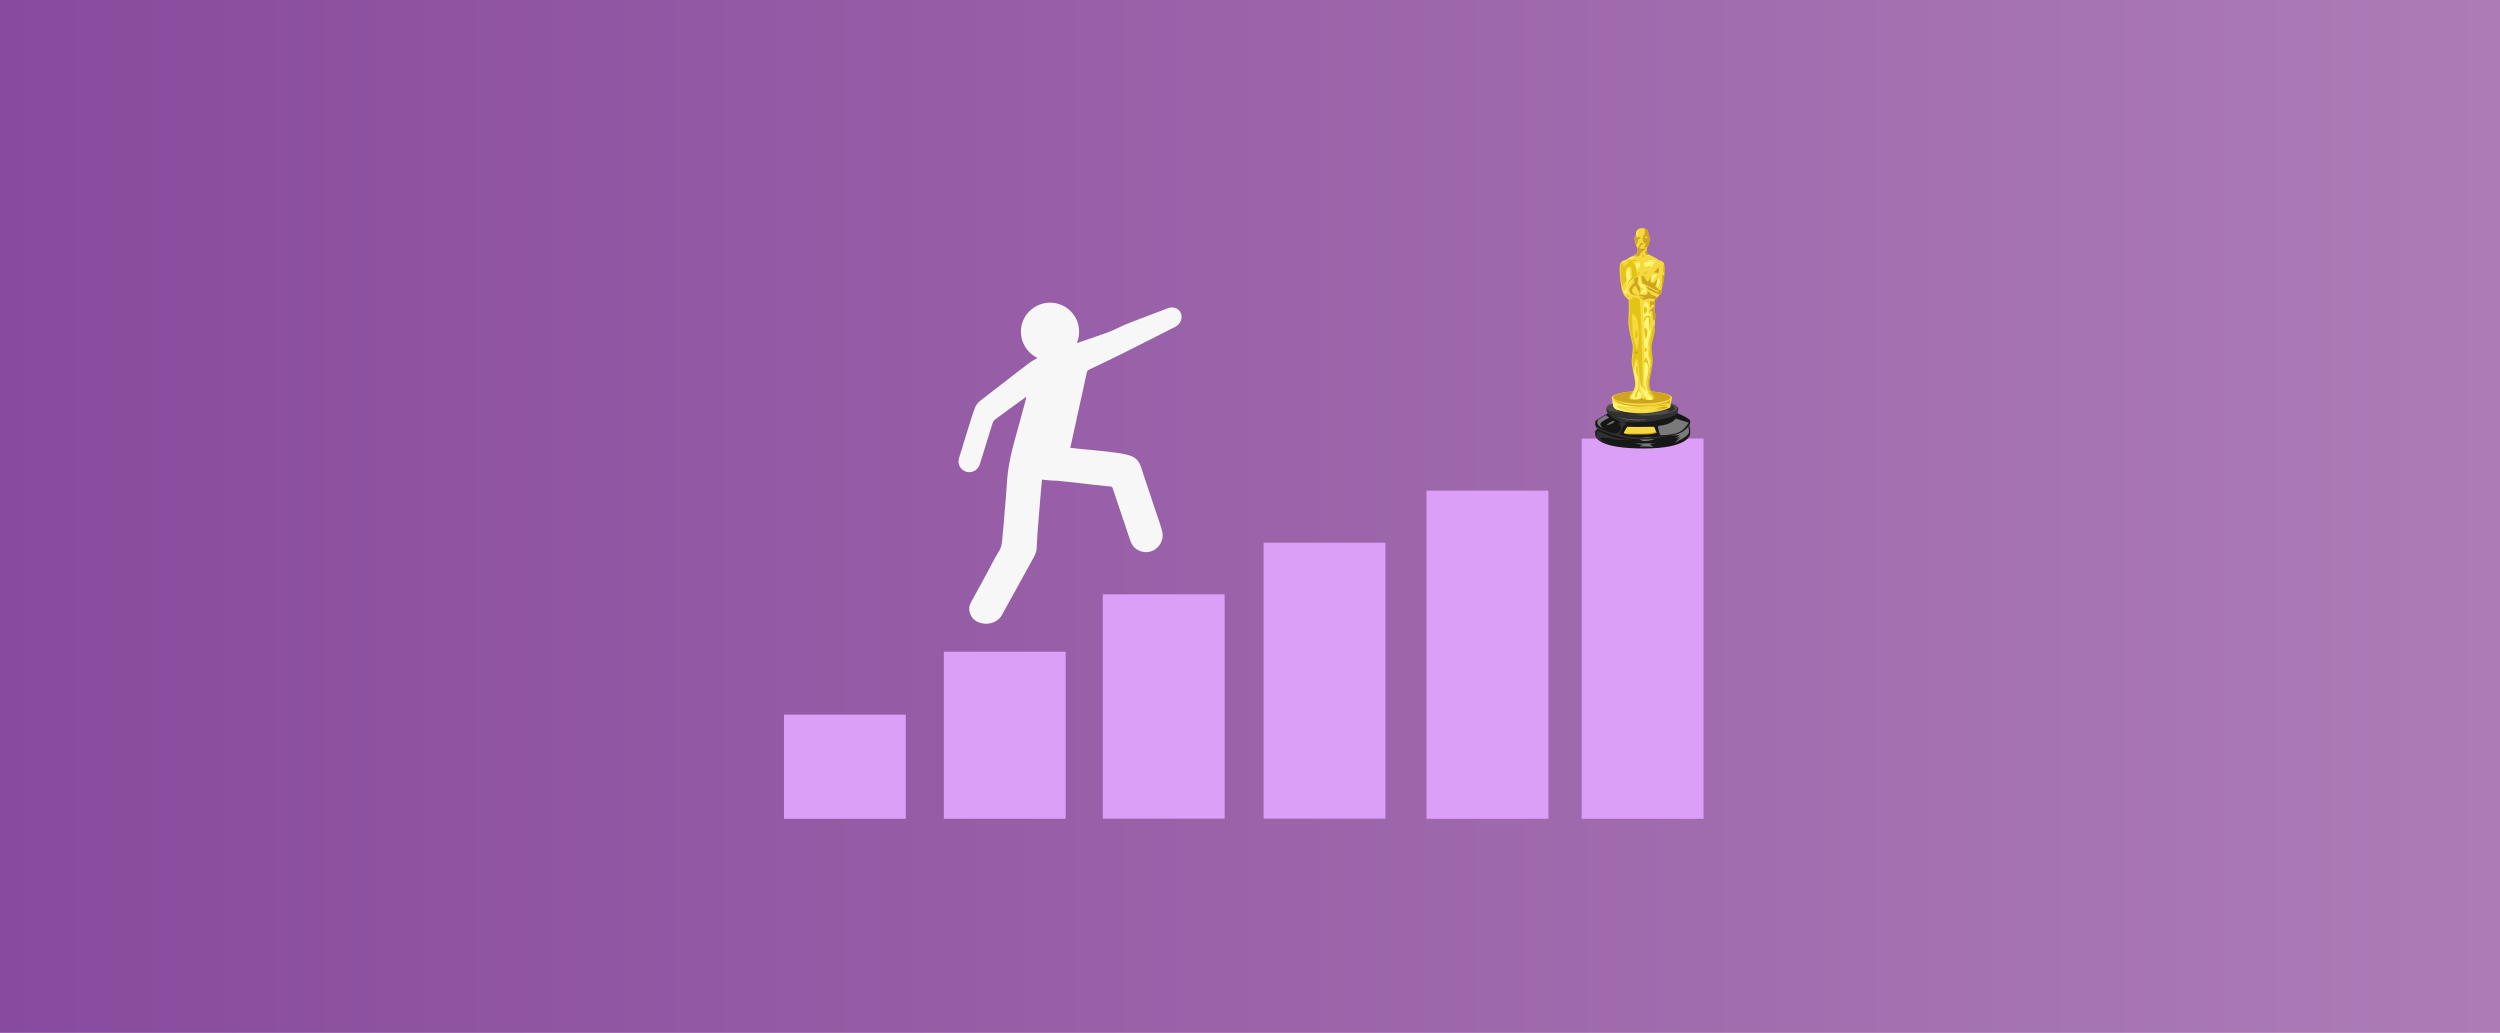
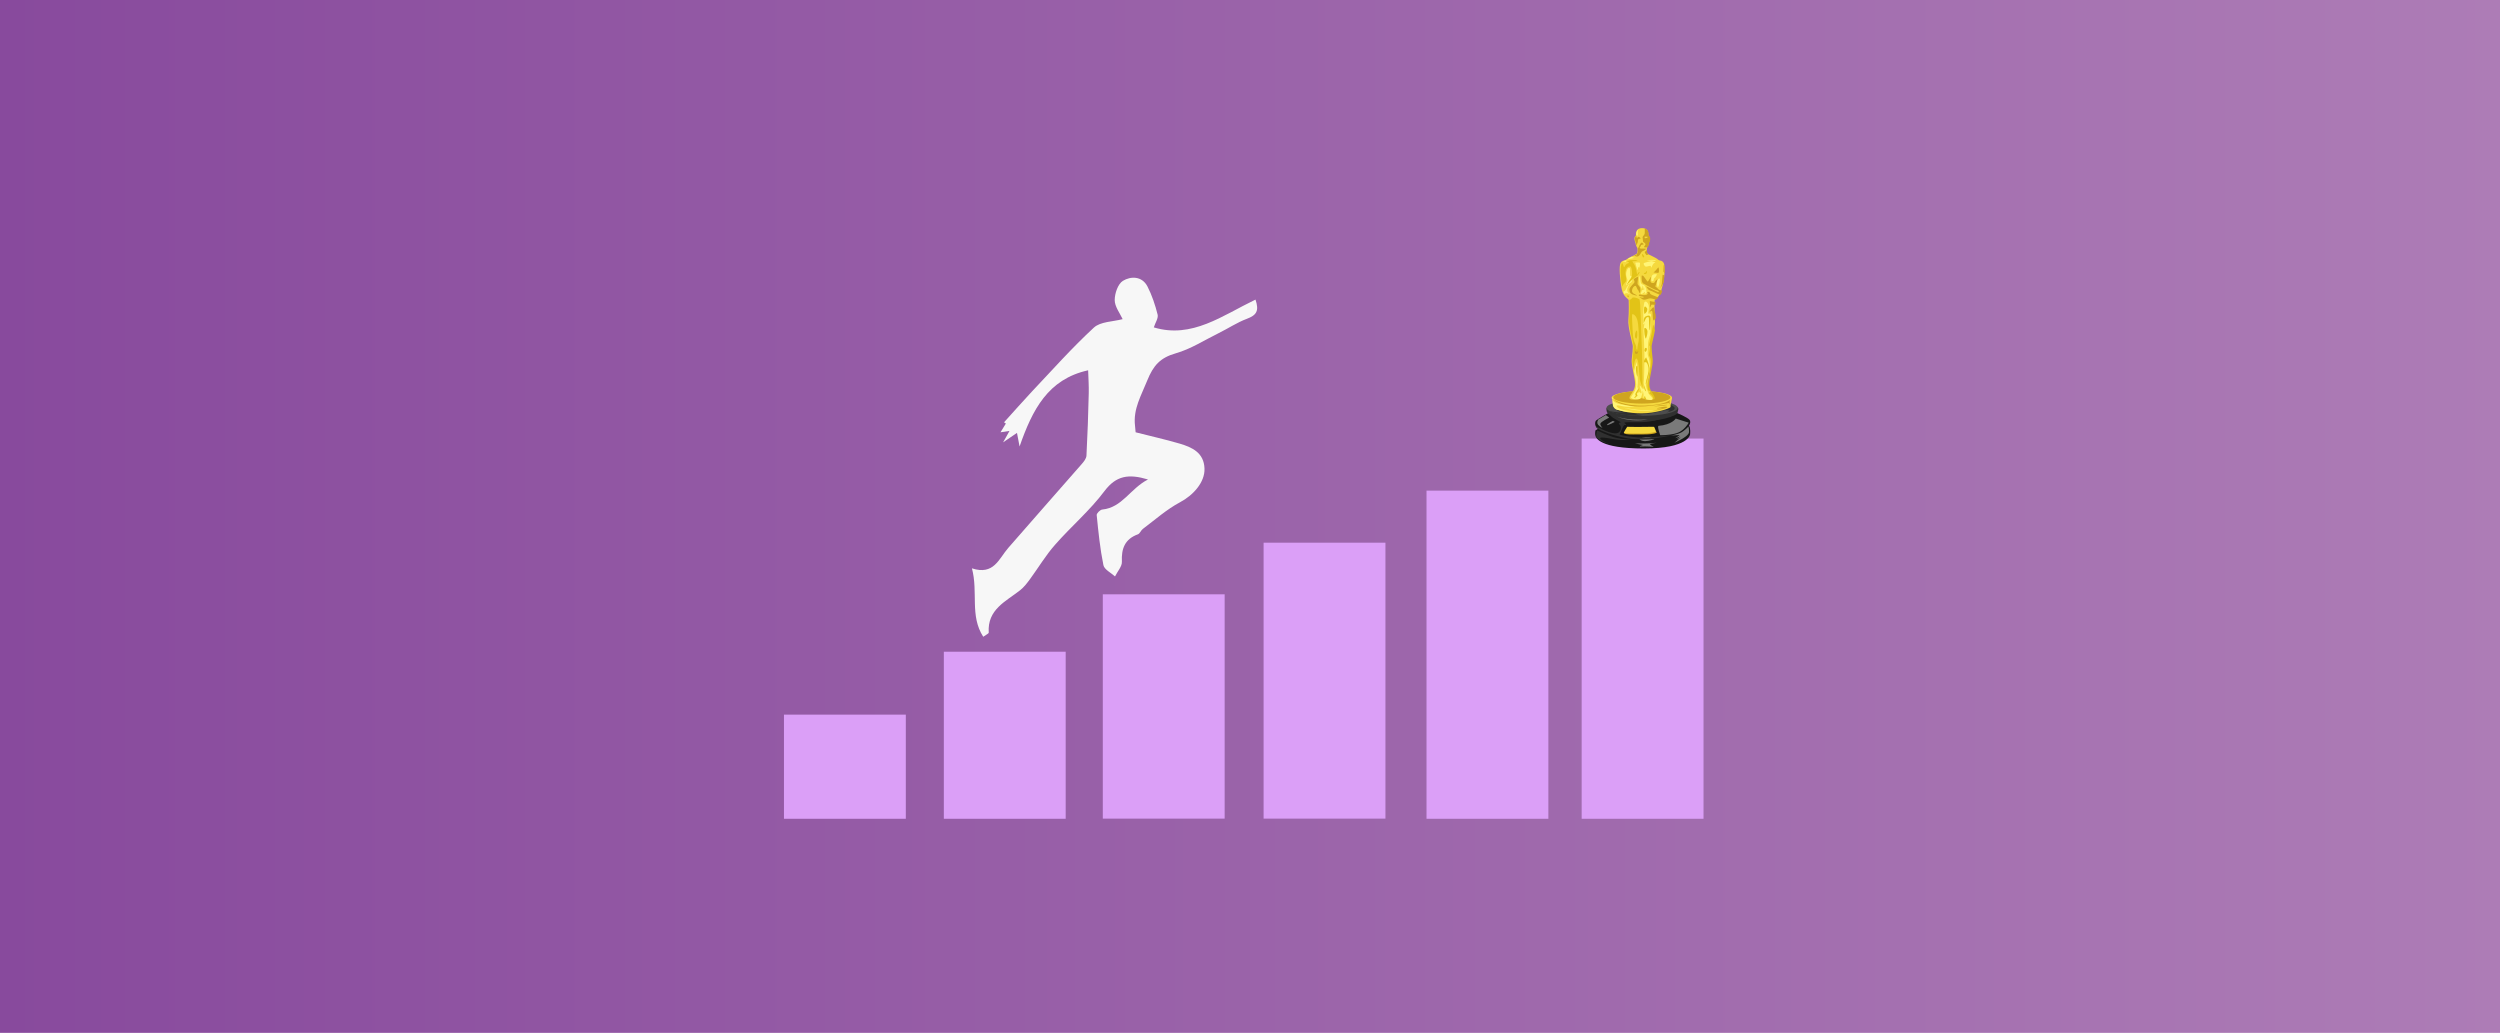
<svg xmlns="http://www.w3.org/2000/svg" version="1.1" id="Layer_1" x="0px" y="0px" viewBox="0 0 1637.2 676.4" style="enable-background:new 0 0 1637.2 676.4;" xml:space="preserve">
  <style type="text/css">
	.st0{fill:url(#SVGID_1_);}
	.st1{display:none;}
	.st2{display:inline;fill:#231F20;}
	.st3{display:inline;fill:#3182C4;}
	.st4{display:inline;fill:#242021;}
	.st5{display:inline;fill:#52A9D4;}
	.st6{display:inline;fill:#F7D2B5;}
	.st7{display:inline;fill:#9E191C;}
	.st8{display:inline;fill:#F4A934;}
	.st9{display:inline;fill:#F0F0F2;}
	.st10{display:inline;fill:#30333C;}
	.st11{display:inline;fill:none;stroke:#EBBF9C;stroke-linecap:round;stroke-linejoin:round;stroke-miterlimit:10;}
	.st12{fill:#DB9FF7;}
	.st13{fill:#171717;}
	.st14{fill:#303030;}
	.st15{fill:#4D4D4D;}
	.st16{fill:#F5D93E;}
	.st17{fill:#CFA51F;}
	.st18{fill:#FFF577;}
	.st19{fill:#7A7A7A;}
	.st20{fill:#E2C317;}
- 	.st21{fill:#F7F7F7;}
+ 	.st21{display:inline;fill:#F7F7F7;}
+ 	.st22{fill:#F7F7F7;}
</style>
  <g id="Layer_3">
    <g>
-       <linearGradient id="SVGID_1_" gradientUnits="userSpaceOnUse" x1="0" y1="-62.2" x2="1637.4" y2="-62.2" gradientTransform="matrix(1 0 0 -1 0 276)">
+       <linearGradient id="SVGID_1_" gradientUnits="userSpaceOnUse" x1="0" y1="1142.2" x2="1637.4" y2="1142.2" gradientTransform="matrix(1 0 0 1 0 -804)">
        <stop offset="0" style="stop-color:#884A9D" />
        <stop offset="1" style="stop-color:#AD7CB6" />
      </linearGradient>
      <rect class="st0" width="1637.4" height="676.4" />
    </g>
  </g>
  <g id="Layer_4">
    <g id="Layer_5" class="st1">
      <path id="Pants" class="st2" d="M683.7,337c0,0,17.7,29.1-17.4,30.4v2.7c0,0,2.2-0.5,0,1.8v5.1c0,0,0.4,3.8,2.3-4    c0,0,1.4-3.6,2.7-2.7c0,0,22.3-3,19.7-20.3l19.9-4.5c0,0,19.8-2.1,22.9,17.1l2.6-0.5c0,0-0.5-1.6,0.7-1c1.3,0.6,5.5-0.3,5.5-0.3    s3.9-0.8-2.2-1.3c0,0-4.7,0.5-5.2-3.6c-0.5-4-9.7-13.5-23.1-13.9c0,0-2.3-5.8-2.2-9l-0.1-1.7C710.1,331.4,686.1,335.5,683.7,337z" />
      <path id="Shirt" class="st3" d="M635,320.8l4.3,0.6c0,0,1.2-24,28.9-20.8l15.7,36.3l26.1-5.4v-32.2c0,0,25.1,17.2,42.4-9l-3.6-2.2    c0,0-15.9,22.9-39,3.7c0,0-15.1,24.8-35.4,2.8c0,0-1.2,1.2-3.3,0.5C669,294.2,641.3,288.9,635,320.8z" />
      <polygon id="Tie" class="st4" points="695.2,304.4 694.1,307.6 696.3,309.6 697,329.1 702.7,333 705.5,327.4 698,309.6     698.9,306.2 696.2,304.1   " />
      <path id="Collar" class="st5" d="M682.6,300.6c0,0,10.3,8.5,22.5-3.3c0,0,1,6.7-3.7,11.4l-5.1-4.8l-1,0.3l-1.2,3.1l-0.4,3.4    C693.8,310.7,687.6,309.8,682.6,300.6z" />
      <path id="Ear" class="st6" d="M648.1,241.1v2c0,0-8.4,0.9-5.6,9.3c2.8,8.4,10.1,3.9,10.7,3.9c0.5,0,2.2-0.1,2.2-0.1l-3.2-13    L648.1,241.1z" />
      <path id="Face" class="st6" d="M723,216.7c0,0,9.8,68.3-26.8,86.7c-1.6,0.8-4.3,0.7-5.9,0.5c-6.6-1.1-23.1-9.5-34.7-42.7l4.4-0.6    c0,0-4.6-14.3,0.8-31.4c0,0,28-3.7,52.2-14.6L723,216.7z" />
      <path id="Mouth" class="st7" d="M683.4,273l29.4-3.7C712.8,269.3,701.5,308,683.4,273z" />
      <path id="Hair" class="st8" d="M660.3,261.8c0,0-5-15.3,0.8-32.5c0,0,20.7-0.5,52.3-14.8c0,0,19.1,8.2,20.1-4.9    c1-13.2-8.1-11.1-11.4-11.5c0,0-3.5-5-12.9-4.2c0,0-6.5-14.4-26.2-3.7c0,0-11.8-11.1-24.7,8.9c0,0-21.1-5.8-18.4,22.9    c0,0-6.2,14.3,11.2,22.2c0,0,3.7,16,4.4,17.1L660.3,261.8z" />
      <ellipse id="LeftEye" class="st9" cx="683.5" cy="242.3" rx="5" ry="4.8" />
      <ellipse id="RightEye" class="st9" cx="710" cy="239.4" rx="5" ry="4.8" />
      <ellipse class="st10" cx="684.5" cy="241.9" rx="2.9" ry="2.8" />
      <ellipse class="st10" cx="711.4" cy="239" rx="2.9" ry="2.8" />
      <path class="st9" d="M683.4,239.1l1-0.3C684.5,238.8,684.7,243.3,683.4,239.1z" />
      <path class="st9" d="M710.2,236.4l1-0.3C711.2,236,711.4,240.5,710.2,236.4z" />
      <path class="st11" d="M701.7,252c0,0,7.9,5.7-2,8.9" />
      <path class="st6" d="M636,321.2h2.3c0,0-0.5,1.6,1,2.4v5.2c0,0-0.2,2.1-0.6,0.4l-1.4-0.1c0,0-0.5,4.2-2.5,2.3c0,0-2.5,0.5-2.4-1.9    c0,0-1.2,0.4-0.8-1.2s0.5-6,4.2-6.2L636,321.2z" />
      <path class="st6" d="M749.9,288.5l2.3,1.3l-0.1-0.4c0,0,4.9,0.5,5.6-4.5h-0.3c0,0,0.6-1.2-0.6-2c-1.3-0.8-1.6-0.6-1.6-0.6    s0.1-1.1-0.9,0c0,0-0.6,0.5-1.6,0.3c0,0,0.9-4.9-0.9-0.3c0,0-1.7,2.9-1.5,4L749.9,288.5z" />
    </g>
    <g id="Layer_2">
      <rect x="513.4" y="468" class="st12" width="79.8" height="68.2" />
      <rect x="618.1" y="426.8" class="st12" width="79.8" height="109.4" />
      <rect x="722.2" y="389.2" class="st12" width="79.8" height="146.9" />
      <rect x="827.5" y="355.4" class="st12" width="79.8" height="180.7" />
      <rect x="934.2" y="321.3" class="st12" width="79.8" height="214.9" />
      <rect x="1035.8" y="287.2" class="st12" width="79.8" height="249" />
    </g>
    <g>
      <g>
        <g>
          <path class="st13" d="M1053.6,270.3c0,0-7.6,4.3-8.4,5.1c-0.7,0.7-1.2,3.8,1.3,5.4l-1.7,1.1c0,0-0.4,2.2,0,3.4      c0.4,1.3,2.2,8.4,31.7,8.4s30.3-9.2,30.3-9.2s0.5-4.2-0.7-5.7c0,0,1.6-2.4,0.3-3.9c-1.4-1.6-8-4.4-8-4.4L1053.6,270.3z" />
          <path class="st14" d="M1073.4,286.5c-6.6-0.4-13-1.7-12.7-1.9c0.3-0.2,2.2-6.3,3.3-6.3s1.5-0.1,0.3-0.9s-1.3-1,9-0.9      c10.2,0.1,18.2-3.7,14.8-2.6c-3.3,1.1-11.8,1.4-20.6,1.2s-12.9-3.5-12.9-3.5c0,2,7.9,4.8,6.6,5.1c-1.4,0.2-1.4,0.7-0.3,1.7      s1.1,5.6-3.4,5.4S1045,279,1045,279l0.3,0.6c0.3,0.5,0.6,0.8,1.2,1.2l-0.1,0.1c2,1.1,8.7,4.2,19.3,6.1c12.9,2.2,29.2-2,29.2-2      S1080,286.9,1073.4,286.5z" />
          <path class="st14" d="M1052.1,267.1c0,0-0.5,1.9,0.7,3.5c1.4,1.6,7,5.3,20.3,5.4c13.2,0.1,24.9-3.4,25.5-5.8      c0.5-2.5,0.5-1.6,0.5-2.5c0-0.7-0.7-1.1-0.7-1.1L1052.1,267.1z" />
          <ellipse class="st15" cx="1075.4" cy="267.1" rx="23.3" ry="5.2" />
          <path class="st14" d="M1093.4,265l-37.1,0.5c0,0,1.5,3.7,5.8,4.4s-4.7,0-7.2-0.5c-0.5-0.1-0.6-0.1-0.5,0.1      c3.8,1.7,11.7,2.8,20.7,2.8c0.4,0,0.7,0,1,0c-1.7-0.3-3.5-0.5-4.4-0.7c-1.9-0.3,4.7,0,10.1-1s7.6-2,9.5-2s3,0.3,0.7,1.2      c-2.3,0.8,4.2-0.4,4.6-2C1097.4,266.1,1093.4,265,1093.4,265z" />
          <path class="st16" d="M1057.2,260.5l-1.4-0.3l0.5,5.4c0,0,0.4,1.6,1.9,2.4c1.6,0.7,7.9,2.7,16.8,2.7c9,0,18.9-3.2,19-4.2      s0.1-1.6,0.1-1.6s0.9-3.7,0.8-4.5C1094.9,259.7,1057.2,260.5,1057.2,260.5z" />
          <ellipse class="st16" cx="1075.2" cy="260.5" rx="19.8" ry="4.4" />
          <ellipse class="st17" cx="1075.2" cy="260.2" rx="18.7" ry="4.1" />
          <path class="st17" d="M1057.2,261.9c0,0,6.3,4.2,20.1,3.7c13.7-0.5,16.4-3.7,16.4-3.7s-0.3,0.9-0.3,1.3s0,1.7,0,1.7l-0.5-1      c0,0-7.8,1.6-15.5,2.2S1059.4,264.9,1057.2,261.9z" />
          <path class="st17" d="M1084.3,266.1c-3.9,0.3,5.3-1.1,7.1-1C1093.2,265.3,1088.2,265.9,1084.3,266.1z" />
          <path class="st17" d="M1090.2,266.3c0,0-3.5,0.5-4.9,1c-1.5,0.5,4.1,0,4.5-0.2s-5.7,1.6-7.4,2s8.5-1.5,9.3-2.2      C1092.6,266.1,1090.2,266.3,1090.2,266.3z" />
          <path class="st18" d="M1058.3,268c0.3,0.2,0.7,0.4,1.4,0.5c0.5,0,1,0.1,1.7,0.4c4.5,1.3,8,0.4,8,0.4s-4.4-0.1-7.6-1.2      s-4.9-3.4-0.7-2.4c4.2,1.1,9.2,0.7,9.2,0.7s-3.7-0.5-9-1.6s-5.3-3.5-5.3-3.5l0.5-0.2l-0.7-1l0.5,5.4      C1056.3,265.6,1056.8,267.1,1058.3,268z" />
          <path class="st18" d="M1063.2,267c0,0,8.8,1.6,13.5,1.6c4.8,0,6.8,0,6.8,0S1074.2,270.2,1063.2,267z" />
          <path class="st19" d="M1058.2,272.5c0,0,6,3.1,20.9,2.2C1079.1,274.7,1067.6,277,1058.2,272.5z" />
          <path class="st19" d="M1051.6,271.8c0,0-4.3,2.7-4.6,2.7s-1.7,2.2-0.4,3.7c1.4,1.6,2.9,2,2.9,2s-1.9-1.7-1.4-2.9      c0.5-1.2,5.1-3.5,5.6-3.7C1054.1,273.5,1051.6,271.8,1051.6,271.8z" />
          <path class="st19" d="M1056.3,275.6c0,0-3.9,2-3.9,2.7s5.1-2,5.1-2L1056.3,275.6z" />
          <path class="st17" d="M1065.4,282.6c0,0-1.8,0.5-1.9,0.7c-0.1,0.3-0.3,0.5,1.5,1c1.7,0.4,6.1,0.2,12.1,0.2s7.8-1.1,7.8-1.1      l-0.2-0.7L1065.4,282.6z" />
          <path class="st16" d="M1065.6,279.5c0,0-2.2,3.5-2.2,3.9c0,0.5,5.6,0.5,11.7,0.5s9.5-1.2,9.5-1.2s-1.2-2.8-1.3-3.1      S1073.8,279.8,1065.6,279.5z" />
          <path class="st19" d="M1086,278.9c9-0.7,11.4-4.8,11.4-4.8l8.5,2.7c0,0-2.9,5.4-8,6.9s-10.7,1.3-10.7,1.3      S1085.3,279.7,1086,278.9z" />
          <path class="st19" d="M1094.1,285.2c0,0,5.3-0.7,7.9-2.6s3.7-3.3,3.7-3.3s0.5,1.8,0.4,3.7c-0.1,1.7-3.2,3.8-5.8,5.1      c-2.6,1.3-3.8,1.9-3.8,1.9s3.2-2.8,4.2-3.4c1-0.5-2.8,1.2-2.8,1.2l2.5-2l-3.4,1.2c0,0,1.9-1.3,2.7-1.8      S1098.3,285.1,1094.1,285.2z" />
          <path class="st19" d="M1075.1,286.8c0,0,4.6-0.5,6.2-0.7C1083,285.8,1078.6,287.2,1075.1,286.8z" />
          <path class="st19" d="M1073.6,287.8c0,0,6.4,0,9-0.2s-3.1,1.3-5.3,1.3C1075.2,288.9,1073.6,287.8,1073.6,287.8z" />
          <path class="st19" d="M1071,290.4c0,0,10.3,0.2,13-0.4s-1.4,0.5-3,0.7c-1.6,0.1,2,1.9,2,1.9s-5.5-0.4-8.2-0.2      c-2.7,0.2,1.2-1,1.2-1l-5.4-1H1071z" />
          <path class="st14" d="M1047.4,282.5c0,0,6,3.1,10.8,4.2s9.8,1.3,9.8,1.3s-5.1,0.7-11.7-0.5s-9.5-1.5-8,0.2c1.6,1.6,5.9,3,5.9,3      s-6.9-1.7-8.6-4.3c-0.7-1.1,0.3-4.4,0.3-4.4L1047.4,282.5z" />
        </g>
        <g>
          <path class="st16" d="M1089.4,172c-1.4-1.9-2.4-0.9-3.7-2.1c-1.2-1.2-5.8-3-6.7-3.7c-0.9-0.8-0.5-3.7-0.5-3.7s1.2-1.9,1.2-3.4      c0,0,0.6-1,0.7-2.6s-1-2.3-1-2.3s0.9-4.7-3.9-4.8l0,0h-0.1c0,0,0,0-0.1,0l0,0c-4.8,0.1-3.9,4.8-3.9,4.8s-1.2,0.7-1,2.3      c0.1,1.6,0.7,2.6,0.7,2.6c0,1.5,1.2,3.4,1.2,3.4s0.5,2.9-0.5,3.7c-0.9,0.8-5.4,2.6-6.7,3.7c-1.2,1.2-2.3,0.2-3.7,2.1      c-1.4,1.9-0.5,11.5,0.6,17.2c1.2,5.7,4.5,6.3,4.6,7.5c0.1,1.1,0.2,7.9-0.2,12.7c-0.5,4.8,2.9,15.9,2.9,17.3s-0.2,4.8-0.7,8.5      s2.2,12.2,2.2,16.4s-3.4,6.9-3.7,8.8c-0.3,1.8,3.6,1.2,5.1,1.1c1.4-0.1,2.6-0.7,2.9-0.8c0.4,0.2,1.6,0.7,2.9,0.8      c1.6,0.1,5.4,0.7,5.1-1.1c-0.3-1.8-3.7-4.5-3.7-8.8s2.6-12.7,2.2-16.4c-0.5-3.7-0.7-7-0.7-8.5s3.4-12.4,2.9-17.3      c-0.5-4.8-0.3-11.7-0.2-12.7c0.1-1,3.4-1.8,4.6-7.5C1090,183.6,1090.8,174,1089.4,172z" />
          <path class="st18" d="M1077.8,251.3c-0.1-2.6,3.3-8.7,2.6-13.5c-0.6-4.8-1.4-4.4-1.4-6.4s0.3-3.9,0.3-6.3c0-2.4,1.3-5.1,1.6-7.3      s0.5-10.7,0.3-11.8c-0.3-1.1-1.9-0.6-1.9-0.6s0.9-4,0.3-5.8s-1.9-2.6-2.6-1.8c-0.6,0.7-1,7.2-0.8,9.7s-0.2,5.1-0.2,5.1l1-1      c0,0-0.7,3.4-0.7,5s0.4,7.2,0.4,9c0,1.7,0.1,5.1,0.2,7c0.1,1.8-0.1,6.9-0.1,10.3s-0.4,7.9-0.4,7.9s0.6,2.6,0.5,3.4      c-0.1,0.6-1.5,0.2-1.5,0.2s-1.6-2.6-1.6-1.9c-0.1,0.6,0.6,2.6,0.8,3.1c0.3,0.5,0.6,1.8,0.2,2c-0.5,0.2-0.6-1-1.4-0.8      c-0.6,0.3-2.1,1.3-2.1,1.3s1.6-3.5,1.5-4.3s-0.7,0.6-0.7,0.6s0.6-2.6,0.5-5.4s-0.5-11.1-0.6-11.8c-0.1-0.5-1.4,3.5-1.9,6      c0.6,3.2,1.4,6.6,1.4,8.9c0,3.8-2.6,6.4-3.5,8.1c0.3,0.5,1,1.3,2.6,1.3c2.6,0,3.5,0.3,4.3-1.8c0.8-2.2,0.8-2.6,0.8-2.9      s-0.1-1-0.1-1s0.5,0.7,0.6,1.6c0.3,0.8,0,2.6,0,2.8c0,0.3,1.6,1.4,2.4,1.5c0.7,0.1,0.7,0.1,0.7,0.1s2.7,0.6,2.9-0.4      c0.2-1-1.6-2.2-2.5-3.5C1078.9,256,1077.9,253.8,1077.8,251.3z" />
          <path class="st17" d="M1071.8,160.8c0.1-0.7,0.5-1.6,0.6-1.8c0.4-0.5-0.1-2.1,0.7-2.4s1.4-0.4,1.4-0.4s-0.6-1-1.4-1.1      s-0.7,0.7-1,0.8c-0.2,0-0.4-0.7-0.6-1.5c-0.3,0.3-0.9,1-0.8,2.1c0.1,1.6,0.7,2.6,0.7,2.6      C1071.4,159.6,1071.6,160.3,1071.8,160.8z M1074.1,162.7c-0.9-0.4,0.4-1.2,0.5-1.7s0.1-0.5,0.1-0.5l1.8-0.5c0,0-0.7-1-1.3-1.1      c-0.6-0.1-1.2,1.2-1.5,1.6c-0.3,0.4-0.5,2-1.2,1.8c0,0.1,0.1,0.1,0.1,0.1s0.5,2.9-0.5,3.7c-0.1,0.1-0.3,0.3-0.5,0.4      c0.2,0.2,0.3,0.4,0.3,0.6c0,0.5-0.5,0-1.2-0.2c-0.1,0.1-0.3,0.1-0.4,0.2c0,0.3,0.5,0.7,1.6,0.9c1.8,0.2,2.6-2.5,3.2-3.1      s2.5-1,2.7-1.8C1078.4,162.4,1075.1,163.1,1074.1,162.7z" />
          <path class="st18" d="M1066.5,184.7l2.6-3.7c0,0-1.6,0.2-1.6-1c-0.1-1.2,0-3.3,0-3.9c0-0.6-1.4-1.6-2.3,1.6      c-1,3.2,1,5.2,0.5,6.3s-0.7,1.7-0.8,2.6c-0.1,1,3.2-1.6,3.5-1.9c0.3-0.3,1-2.4,1-2.4S1068.2,182.8,1066.5,184.7z" />
          <path class="st20" d="M1062.3,187.7C1062.3,187.6,1062.3,187.6,1062.3,187.7c0.7-1.7,2.6-3.3,2.6-3.7c0-0.5,0.1-1.6-0.1-2.7      c-0.2-1.2-0.6-1.9-0.1-4.3c0.5-2.4,2.9-3,3.4-2.1s1.5,5.6-0.3,7.6c-1.7,2-2.7,4.5-2.7,4.5s1.2-1.4,3.2-3.3      c2-1.9,4.1-3.2,4.1-3.2s1.8-2.4,1.2-2.4s-1.5,1.8-1.5,1.8s-0.4-3-1-4.9c-0.6-2-2.5-3.9-2-3.9s3.9-0.2,3.1-0.6      c-0.8-0.4-4.6-0.1-4.6-0.1c-0.9,0.2-2.9,0.9-2,0.9s1.4,1,1,1s-1.9,0.5-2.6,2.2c-0.8,1.7-0.8-2-1.7-2.2      C1060.7,173.8,1061.3,181.9,1062.3,187.7z" />
          <path class="st17" d="M1072.7,181.2c0,0-3.1,1.2-2.7,2s0.3,0.8,0.4,1.5s-3.2,3.1-3.3,4.8c-0.1,1.8,0.5,2.6,1.9,3.3      c1.4,0.6,3.6,1,2.9,0.5c-0.6-0.5-3.5-0.9-3.1-3.3c0.4-2.4,2.2-3.2,2.6-2.6c0.4,0.6,0.9,2.3,1.3,2.5s0.7,1.6,0.8,1.9      s1-0.5,0.7-2.6c-0.3-2.2-1.8-2.3-1.8-3.5C1072.3,184.5,1072.9,182.5,1072.7,181.2z" />
          <path class="st20" d="M1077.9,177.4c0,0,0.5,0.8-0.4,1.1s-1.6,0.7-0.3,1C1078.5,179.8,1079,177.4,1077.9,177.4z" />
          <path class="st20" d="M1065.3,193.7c0,0,0.9-0.5,1.4-0.1C1067.1,194.1,1066.8,195.7,1065.3,193.7z" />
          <path class="st20" d="M1075.7,253.6c0-0.4-0.3-24.8-0.7-31.5c-0.4-6.8-0.6-25.5-1.4-26.1c-0.8-0.7-4.3-1.8-4.8-0.8      c-0.4,0.7-1.3,1.1-1.8,1.3c0.1,0.1,0.1,0.3,0.1,0.3c0.1,1.1,0.2,7.9-0.2,12.7c0,0.5,0,1.1,0,1.7c0.1,0.8,0.2,1.6,0.3,2.6      c0.7,5.3,2.6,12,2.6,13.1c0,1.4-0.2,4.8-0.7,8.5c-0.3,1.6,0.2,4.2,0.7,6.9c0.1-3.6,1-8.5,2.2-7.3c1.4,1.4,1.5,11.5,1.9,13.6      C1074.3,250.5,1075.7,254,1075.7,253.6z" />
          <path class="st16" d="M1072.2,229c0,0,0.3-3.6,0.8-5.1s0.2-11.7-0.9-14.8c-1.1-3.2-2.9-3.5-3.2-3.3c-0.3,0.2,0.1,7.8,0.4,12.9      c0.3,5.1,2,6.9,2.2,8.1S1071.4,229,1072.2,229z" />
          <path class="st20" d="M1071.3,221.6c0,0-0.6-0.5-0.6-1.4s0.3-3.5,1.1-3.7C1072.6,216.4,1072.3,222.9,1071.3,221.6z" />
          <path class="st20" d="M1072.2,239.6c0,0-0.5-0.2-0.8,0.7s0.2,4.7,0.7,6.1C1072.6,247.9,1072.6,240.1,1072.2,239.6z" />
          <path class="st20" d="M1078,234c0,0-0.1,0.2-0.3,0.4c-0.5,0.6-1.3,1.9-1.1,2.6c0.2,0.9,1.2-0.5,1.9,0.7c0.7,1.2,1.6,3.3,0.8,6.9      c-0.8,3.6-1.6,6.1-1.5,6.8s1.2-3.7,1.3-3.9s1.5-4.4,1-7.1C1079.6,237.3,1078,234,1078,234z" />
          <path class="st20" d="M1073.5,254.2c0,0-2.3,2.6-2.5,3.7s0.3,1.2,0.3,1.2l-1.1,1.3l1.1,0.5c0,0-0.9-0.6,0.2-1.1s0.8-0.9,0.8-0.9      s-0.6-1.2-0.4-1.6C1072.1,257,1073.5,255.6,1073.5,254.2z" />
          <path class="st20" d="M1081.4,256.3l-1.6,1.1c0,0,2.2,1.4,2.7,2.9c0.3,0.5,0.3,1,0.2,1.4c0.6-0.2,1.1-0.5,1-1.1      C1083.6,259.4,1082.4,258,1081.4,256.3z M1080.1,251.6c0-4.3,2.6-12.7,2.2-16.4c-0.5-3.7-0.7-7-0.7-8.5c0-0.9,1.4-5.8,2.2-10.4      l0,0c-0.9-3.9-1.2-4.9-1.7-1s-1.8,9.2-2,10.3s0.6,0.6,0.6,1.7s-0.8,4.1-0.8,5.1s1.2,1.4,1.2,4.6c0,3.2-1.2,10-1.9,13.2      c-0.7,3.3-0.1,5.7,0.5,5.7c0.5,0,1.5,0.2,1.6,0.2C1080.6,254.9,1080.1,253.4,1080.1,251.6z" />
          <path class="st20" d="M1077.3,259.5c0-0.7-0.7,0.5-0.6,1.6c0.5,0.2,0.9,0.3,1.5,0.4C1077.7,260.8,1077.3,259.9,1077.3,259.5z" />
          <path class="st20" d="M1076.6,252.3c0,0,1.2,2.9,1.4,3.7c0.2,0.9-0.8-0.5-0.8-0.5S1076.7,254.4,1076.6,252.3z" />
          <path class="st20" d="M1077.7,230.4c0,0,0.7-0.5,0.8-1.6c0.1-1.1-0.8-1.3-1.2-0.7C1076.9,228.8,1076.6,230.3,1077.7,230.4z" />
          <path class="st20" d="M1077.9,221.7c0,0,1-2.3,1-4.4c0-2.1-2-3.4-2.1-1.9C1076.7,216.9,1077.1,221.7,1077.9,221.7z" />
          <path class="st20" d="M1080.6,216.3c0,0,0.7-7.3,0.3-8.7c-0.4-1.3-1.9-1.1-3.3-0.3s-1.2,3.6-1.2,4.1s1.1-2.4,1.6-3.1      c0.5-0.7,1.1-0.7,1.6-0.6C1080.2,207.8,1079.6,216.3,1080.6,216.3z" />
          <path class="st20" d="M1077.1,205.6c0,0,1.4-1.3,1.5-1.9c0.1-0.6,0.5-1.5-0.2-2.1s-0.6-1-1.3-0.8      C1076.4,200.9,1076.5,205.5,1077.1,205.6z" />
          <path class="st20" d="M1076.8,167.9c0,0-1-2-1.4-1.4s0.6,2.3,0.9,2.1C1076.6,168.5,1076.8,167.9,1076.8,167.9z" />
          <path class="st17" d="M1079.6,154.2c0,0,0.7-3.7-2.5-4.6c0,0.9,0.1,2.5,0,3.3c-0.2,1.1-1.4,1.8-1.4,2.4c0,0.6,0.3,3,0.3,3      s1.6,1.1,1.6,1.6s-0.5,1-0.9,1.7c-0.4,0.6,1.6,0.4,2.3,0.4c0.4-0.6,1-1.8,1-2.9c0,0,0.6-1,0.7-2.6      C1080.8,155,1079.6,154.2,1079.6,154.2z M1078.5,163.7c-0.4,0.5-0.7,0.9-1.1,1c-0.9,0.4,0.7,2.3,1,2.4c0.2,0,0.7-0.3,1.2-0.6      c-0.3-0.2-0.5-0.3-0.5-0.4C1078.6,165.7,1078.5,164.6,1078.5,163.7z" />
          <path class="st16" d="M1079,155.1c0,0-2.3-0.5-2,0.3s0.3,0.7,0.9,0.5C1078.4,155.7,1079.1,155.9,1079,155.1z" />
          <path class="st17" d="M1080.6,191.9c0-0.3-1.2-1.2-1.7-0.6c-0.5,0.6,0,0.5,0,0.5s0.6,0.7-0.6,1.2s-3.4,0.1-4.1-0.1      s-1.4,0.3-0.8,0.8s3.3,0.3,3,1s-2.9-0.2-2.9-0.2s1.2,1,2.3,1.6c1.1,0.5,2.4-0.1,4.1-0.6c1.3-0.4,3.5,0.5,4.6,0.8      c0.3-0.4,0.9-0.7,1.5-1.5c-1.5-0.7-4.3-1.6-4.8-2C1080.4,192.3,1080.6,192.1,1080.6,191.9z M1083.4,202.1      c0.1-1.3-1.3-0.9-1.9,0.3s-2,1.5-1,1.6s0.8-0.9,1.4-0.3c0.6,0.6,0.2,5.8,1,6.1c0.8,0.4,1-1.5,1-1.5s0,0.6,0.5,0.7      c-0.1-1-0.1-2-0.2-3C1083.7,204.5,1083.4,202.7,1083.4,202.1z M1072.3,230.3c-0.3,0.6-1.4-0.5-1.4-0.5c-0.7,2.2,0.5,2,1.1,1.9      s0.9-1.6,0.9-1.6S1072.6,229.8,1072.3,230.3z M1080.6,201.1c0.4,0.4,0.2-1.6,1.3-1.6c1.1,0,2.1,0.1,2.1,0.1s0,0,0.1,0      c0-0.7,0-1.4,0-1.9c-0.6,0-2.9-0.3-3.4-0.5c-0.6-0.4-0.1,1.5-0.1,2C1080.6,199.6,1080.3,200.7,1080.6,201.1z M1084.1,187.7      c-0.3-0.1,1.4-3.3,1.3-4.9c0,0-1.5,1.1-1.8,2s-2.3,0.6-2.6-0.1c-0.4-0.7,0.2-2.4,0.2-3.2s-1.6,2.7-2.1,2.9      c-0.5,0.1-2.6-3.9-3.3-3.9s-0.7,0-0.7,0s-0.3,4.3,1,5.1s8.1,4.5,9,4.5s1.7,1.2,0.9,1.2c-0.8,0-7.3-3.7-7.7-3.7s0.4,1,1,1.8      s1.5,0.9,2.5,1.3c1,0.4,4.5,2.3,5.7,2.4l0,0c0.5-0.7,0.8-1.6,1.1-2.7c-0.6-0.3-1.7-0.4-2.2-0.7      C1085.7,188.9,1084.4,187.8,1084.1,187.7z M1090,173.4c-0.3,0.1-0.5,0.3-0.5,0.5c-0.1,0.7-0.2,3.9-0.2,3.9s0.6,0.7,0.9,1.4      C1090.1,177,1090.1,174.9,1090,173.4z M1086,175.1c0,0-2.7,3.3-3.2,3.3c-0.4,0,2.3,0.3,3.1,0.3      C1086.8,178.7,1086.4,175.1,1086,175.1z M1088.8,179.9c0,0-0.4,4.5-0.5,5.9s-1.3,2.9-1.3,2.9s1.5-1.3,2-2.7      c0.2-0.5,0.4-0.7,0.5-1c0.2-1.6,0.4-3.2,0.5-4.8C1089.6,180.3,1088.8,179.9,1088.8,179.9z" />
          <path class="st18" d="M1065.6,190c-0.1-1.7,1.4-3.3,1.4-3.6s-1.6,1.1-2.1,2.7c-0.3,1-1.1,1.6-1.8,1.9c0.3,0.7,0.5,1.3,0.8,1.7      c0.3-0.4,0.5-0.6,0.9-0.7c0.9-0.2,2.6,0.7,2.9,0.6C1067.9,192.7,1065.6,191.7,1065.6,190z M1073.1,150.1      c-1.6,1.1-1.6,3.2-1.5,3.8c0.3,0.3,0.5,0.5,0.7,0.4c0.7-0.2-0.3-2.6,0.6-3.9C1073,150.3,1073.1,150.2,1073.1,150.1z       M1065.3,170.2c-0.9,0.6-1.7,0.3-2.6,1l2,0.4C1064.6,171.7,1064.9,170.7,1065.3,170.2z M1065.6,169.9c0.5-0.1,4.8-1,4.8-1      s-1.4-0.3-1.8-0.8C1067.3,168.7,1066.1,169.4,1065.6,169.9z" />
          <path class="st18" d="M1081.5,171c0,0-4.9,0.9-5.1,1.5c-0.2,0.5,0.7,1.9,1.3,2.1c0.5,0.2,2.2-0.5,3-0.5s0.3,1.4,0.7,1.1      c0.4-0.3,0.9-2.7,2.3-3.1C1085.2,171.9,1081.5,171,1081.5,171z" />
          <path class="st18" d="M1070.9,172c0,0,2.4-0.3,2.9,0s0,2.9-0.2,3.2s-0.6-0.7-0.8-0.1c-0.2,0.5,0.1,1.6-0.3,1.6      C1072,176.7,1070.9,172,1070.9,172z" />
          <path class="st18" d="M1078.4,171c0,0,1.2-0.8,3.3-0.8c2.1,0,2.7,0.1,2.6,0.5C1084.1,171.1,1081.8,170.3,1078.4,171z" />
          <path class="st18" d="M1087,182.6c0,0-0.6-0.9-1.6,1.1s0.1,4.8,0.5,4.3C1086.4,187.4,1087.2,183.8,1087,182.6z" />
          <path class="st18" d="M1085.1,179.7c0,0-0.5,1.2-1,1.8s-0.8,0.6-1,1s0.2,1.5-1,1.7c-1.1,0.3-0.8-3,0-4      C1083,179.3,1084.6,179.5,1085.1,179.7z" />
          <path class="st18" d="M1076.7,186.7c0,0,1.5,2,1.5,2.8s-0.2,0.9-0.1,1.1c0.1,0.3,0.6,0.7,0,1.3s-1.2,0.6-1.2,0.2      s0.8-0.8,0.1-0.9s0.1,0.2-1,0.9s-1.8,0.4-1.5-0.1s0.6-1.2,0.6-1.6c0-0.5,1.7-0.8,1.9-1.1c0.3-0.3-0.8-0.2-0.8-0.2      s-0.1-1.6-0.3-2c-0.2-0.4-0.5,1.9-0.5,1.9s-0.2,0.8-0.3,0c-0.1-0.8-1.3-1.5-1.4-2.6c-0.1-1.2-0.5-4.7,0-5.5s0.5,3.6,0.9,4.5      C1075.1,186.3,1076.7,186.7,1076.7,186.7z" />
        </g>
      </g>
    </g>
  </g>
-   <g>
-     <path class="st21" d="M682.4,314.1c-0.3,2.9-0.5,5.7-0.8,8.4c-0.5,6.4-1.1,12.9-1.6,19.3c-0.4,5.7-0.9,11.4-1.1,17.1   c-0.1,3.1-1.7,5.6-3.1,8.2c-6.6,12-13.2,23.9-19.8,35.9c-2,3.7-7.1,6-11.6,5.4c-4.5-0.6-7.9-2.6-9.3-7.2c-0.7-2.2-0.5-4.4,0.6-6.4   c3.3-6.1,6.6-12.1,9.9-18.1c2.9-5.3,5.5-10.7,8.7-15.9c2.1-3.3,1.9-6.9,2.3-10.5c0.6-5.4,1-10.7,1.4-16.1c0.5-5.5,1-10.9,1.3-16.4   c0.5-10.5,2.7-20.6,5.5-30.6c2.5-8.8,4.8-17.6,7.2-26.4c0-0.2,0-0.4,0-0.9c-1,0.7-1.7,1.2-2.5,1.8c-5.9,4.3-11.8,8.5-17.6,12.8   c-0.9,0.6-1.6,1.7-1.9,2.7c-2.8,8.9-5.6,17.8-8.3,26.7c-1.2,3.9-5,6.1-8.7,5.1c-4.1-1.2-6.2-5.1-4.9-9.2c2.8-9.1,5.6-18.3,8.5-27.4   c0.6-1.9,1.2-3.7,2-5.6c1.3-3.3,4.3-5,6.9-7.1c4.4-3.5,8.8-6.8,13.2-10.2c5.1-4,10.2-8,15.4-11.8c5.9-4.2,12.6-6.6,19.4-9   c10.5-3.7,21.1-7.1,31.6-10.9c4.8-1.7,9.2-4.3,13.9-6.1c8.6-3.4,17.3-6.6,26-9.9c3.4-1.3,7.1,0.3,8.3,3.2c1.4,3.2-0.2,7.2-3.4,8.9   c-11.9,6-23.7,12.1-35.6,18c-7,3.5-14,6.8-21,10.1c-1,0.5-1.4,1.1-1.6,2.1c-3.4,15.7-6.9,31.3-10.3,47c-0.2,0.7-0.3,1.4-0.5,2.2   c2.6,0.3,5.1,0.6,7.6,0.8c5.1,0.5,10.2,0.9,15.3,1.5c4.4,0.5,8.8,1,13.1,1.9c3.8,0.8,7.5,2.2,9.3,6c1.2,2.4,1.9,5,2.7,7.5   c2.9,8.8,5.9,17.5,8.8,26.3c1.2,3.6,2.5,7.1,3.4,10.7c1.7,6.6-3.5,13.4-10.2,13.6c-4.7,0.1-9-2.5-10.7-7.6   c-3.9-11.4-7.7-22.8-11.5-34.2c-0.3-0.8-0.5-1.1-1.4-1.2c-6.6-0.6-13.1-1.4-19.7-2.1c-5.2-0.6-10.4-1.2-15.6-1.7   C688.8,314.8,685.7,314.5,682.4,314.1z" />
+   <g class="st1">
+     <path class="st21" d="M682.4,314.1c-0.3,2.9-0.5,5.7-0.8,8.4c-0.5,6.4-1.1,12.9-1.6,19.3c-0.4,5.7-0.9,11.4-1.1,17.1   c-0.1,3.1-1.7,5.6-3.1,8.2c-6.6,12-13.2,23.9-19.8,35.9c-2,3.7-7.1,6-11.6,5.4s-7.9-2.6-9.3-7.2c-0.7-2.2-0.5-4.4,0.6-6.4   c3.3-6.1,6.6-12.1,9.9-18.1c2.9-5.3,5.5-10.7,8.7-15.9c2.1-3.3,1.9-6.9,2.3-10.5c0.6-5.4,1-10.7,1.4-16.1c0.5-5.5,1-10.9,1.3-16.4   c0.5-10.5,2.7-20.6,5.5-30.6c2.5-8.8,4.8-17.6,7.2-26.4c0-0.2,0-0.4,0-0.9c-1,0.7-1.7,1.2-2.5,1.8c-5.9,4.3-11.8,8.5-17.6,12.8   c-0.9,0.6-1.6,1.7-1.9,2.7c-2.8,8.9-5.6,17.8-8.3,26.7c-1.2,3.9-5,6.1-8.7,5.1c-4.1-1.2-6.2-5.1-4.9-9.2c2.8-9.1,5.6-18.3,8.5-27.4   c0.6-1.9,1.2-3.7,2-5.6c1.3-3.3,4.3-5,6.9-7.1c4.4-3.5,8.8-6.8,13.2-10.2c5.1-4,10.2-8,15.4-11.8c5.9-4.2,12.6-6.6,19.4-9   c10.5-3.7,21.1-7.1,31.6-10.9c4.8-1.7,9.2-4.3,13.9-6.1c8.6-3.4,17.3-6.6,26-9.9c3.4-1.3,7.1,0.3,8.3,3.2c1.4,3.2-0.2,7.2-3.4,8.9   c-11.9,6-23.7,12.1-35.6,18c-7,3.5-14,6.8-21,10.1c-1,0.5-1.4,1.1-1.6,2.1c-3.4,15.7-6.9,31.3-10.3,47c-0.2,0.7-0.3,1.4-0.5,2.2   c2.6,0.3,5.1,0.6,7.6,0.8c5.1,0.5,10.2,0.9,15.3,1.5c4.4,0.5,8.8,1,13.1,1.9c3.8,0.8,7.5,2.2,9.3,6c1.2,2.4,1.9,5,2.7,7.5   c2.9,8.8,5.9,17.5,8.8,26.3c1.2,3.6,2.5,7.1,3.4,10.7c1.7,6.6-3.5,13.4-10.2,13.6c-4.7,0.1-9-2.5-10.7-7.6   c-3.9-11.4-7.7-22.8-11.5-34.2c-0.3-0.8-0.5-1.1-1.4-1.2c-6.6-0.6-13.1-1.4-19.7-2.1c-5.2-0.6-10.4-1.2-15.6-1.7   C688.8,314.8,685.7,314.5,682.4,314.1z" />
    <path class="st21" d="M706.7,217.3c0,10.4-8.7,19.1-19,19c-10.8-0.1-19.3-8.7-19.1-19.5c0.1-10.2,8.7-18.6,19.1-18.6   C698.3,198.3,706.7,206.7,706.7,217.3z" />
  </g>
+   <path class="st22" d="M657.5,276.6c6.1-6.7,12-13.5,18.2-20.1c13.4-14.2,26.4-28.8,40.7-42c4.3-3.9,12.3-3.8,18.8-5.5  c-1.8-3.9-5.2-8.2-5.2-12.5c0-4.3,2.1-10.6,5.4-12.6c5.1-3.1,12.4-3.2,16,3.6c3,5.8,5.1,12.2,6.7,18.5c0.6,2.3-1.5,5.3-2.5,8.4  c25,7.6,45.1-7.9,66.6-18.2c2.5,7.4,0.7,10.2-5.7,12.6c-6.4,2.4-12.2,6.3-18.3,9.3c-9.4,4.6-18.4,10.5-28.3,13.3  c-10.1,2.9-14.6,7.9-18.6,17.8c-3.9,9.8-9.3,18.6-8,29.6c0.1,1.2,0.2,2.5,0.4,4.3c9.6,2.5,19.3,4.6,28.8,7.4c8.2,2.4,16,6,16.3,16.4  c0.3,8.9-7.3,17.4-16,22c-8.8,4.7-16.4,11.5-24.4,17.5c-1.2,0.9-1.9,3-3.2,3.5c-8.5,3.1-10.9,9.3-10.5,17.9c0.2,3.1-2.9,6.4-4.5,9.7  c-2.6-2.4-7-4.5-7.6-7.4c-2.2-10.8-3.3-21.8-4.4-32.8c-0.1-1.1,2.3-3.5,3.6-3.6c13.2-1.3,18.3-13.7,30-19.7  c-12.7-3.8-20.8-2.6-28.5,7.6c-9.5,12.7-21.9,23.2-32.4,35.2c-6.1,6.9-10.9,15-16.4,22.5c-1.9,2.6-3.9,5.2-6.4,7.2  c-9.4,7.4-21.6,12.6-20.6,27.8c0,0.6-1.8,1.4-3.6,2.7c-8.9-13.8-3.2-29-7.4-44.8c14.4,4.7,17.6-6.3,23.8-13.4  c16-18.4,32.1-36.6,48.1-54.9c1.4-1.6,3-3.6,3.1-5.5c0.7-13.6,1.2-27.3,1.5-40.9c0.1-4.8-0.2-9.5-0.4-15  c-26.3,5.8-36.5,25.8-44.9,49.9c-0.8-4.2-1.2-6.2-1.7-8.9c-2.7,1.9-5,3.4-9.1,6.2c2.1-3.6,3-5.4,4.2-7.5c-2.1,0.3-3.9,0.6-5.9,0.9  c1.2-1.9,2.4-3.8,3.5-5.7C658.4,277.1,658,276.8,657.5,276.6z" />
</svg>
